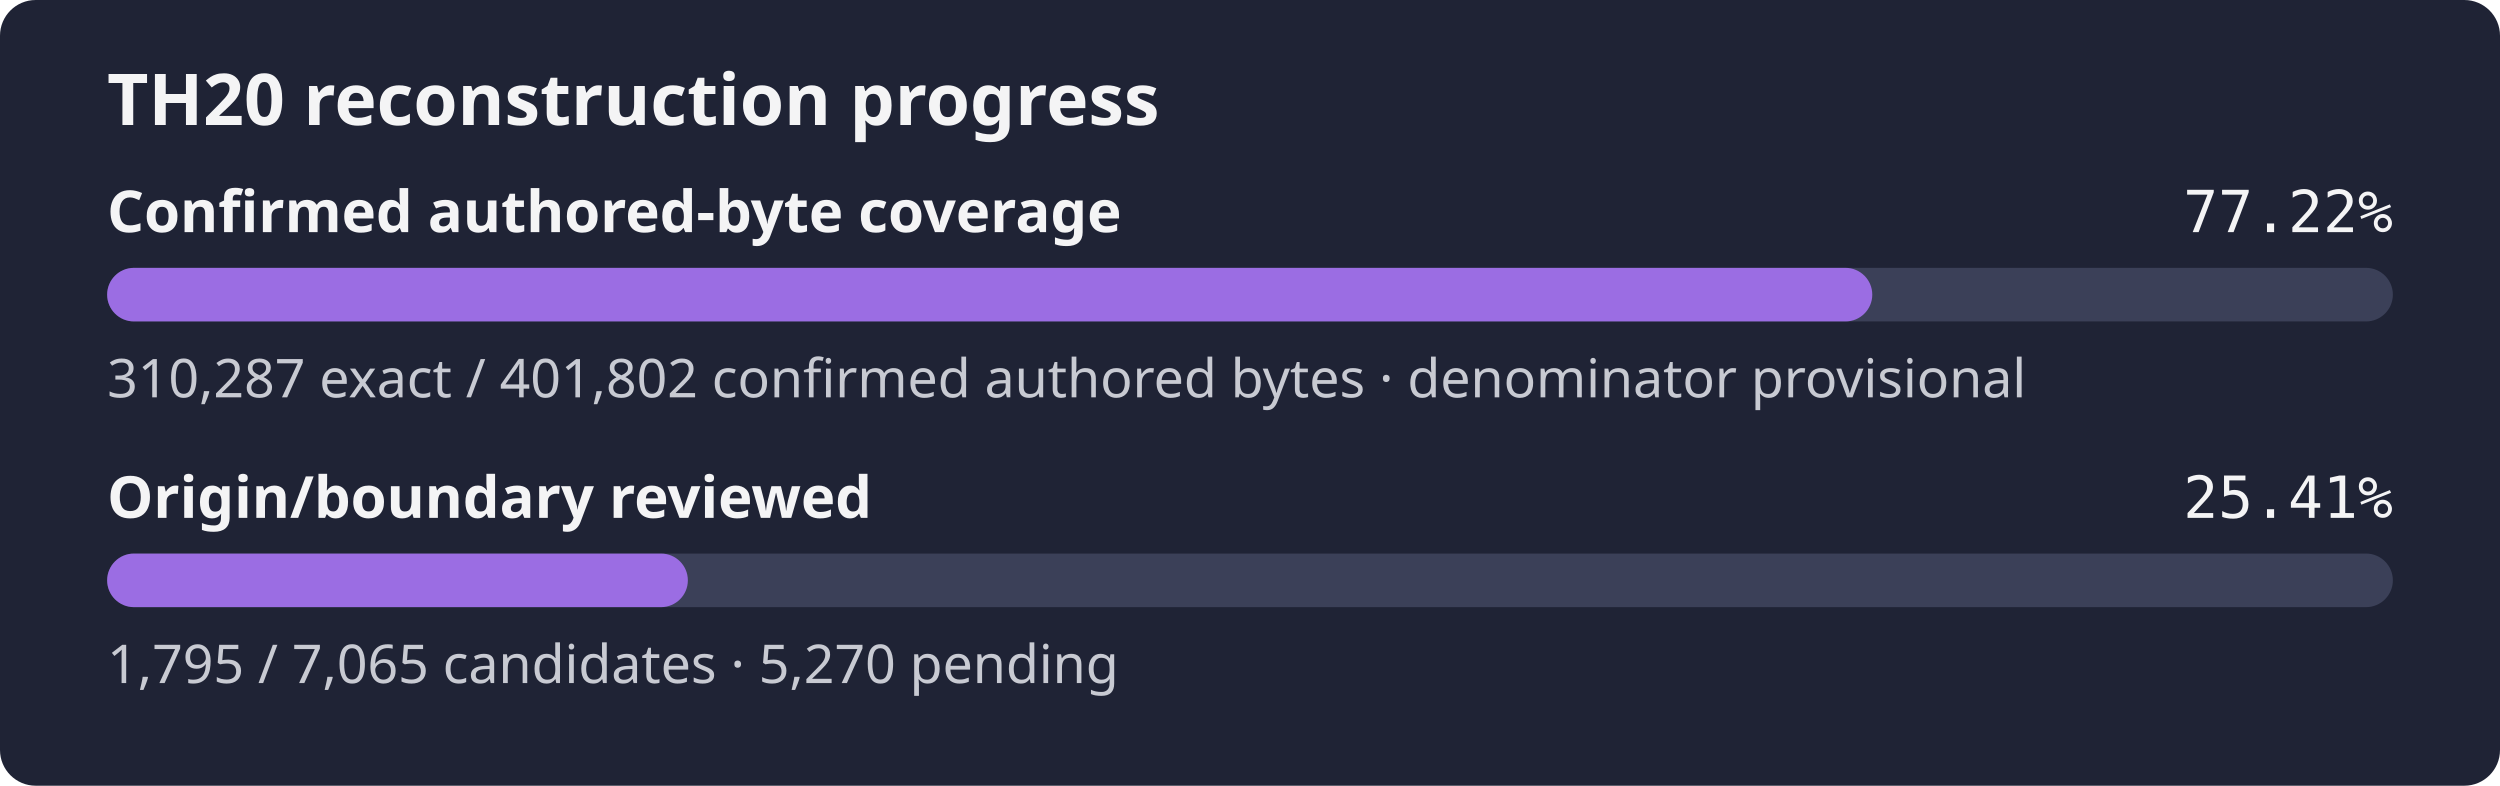
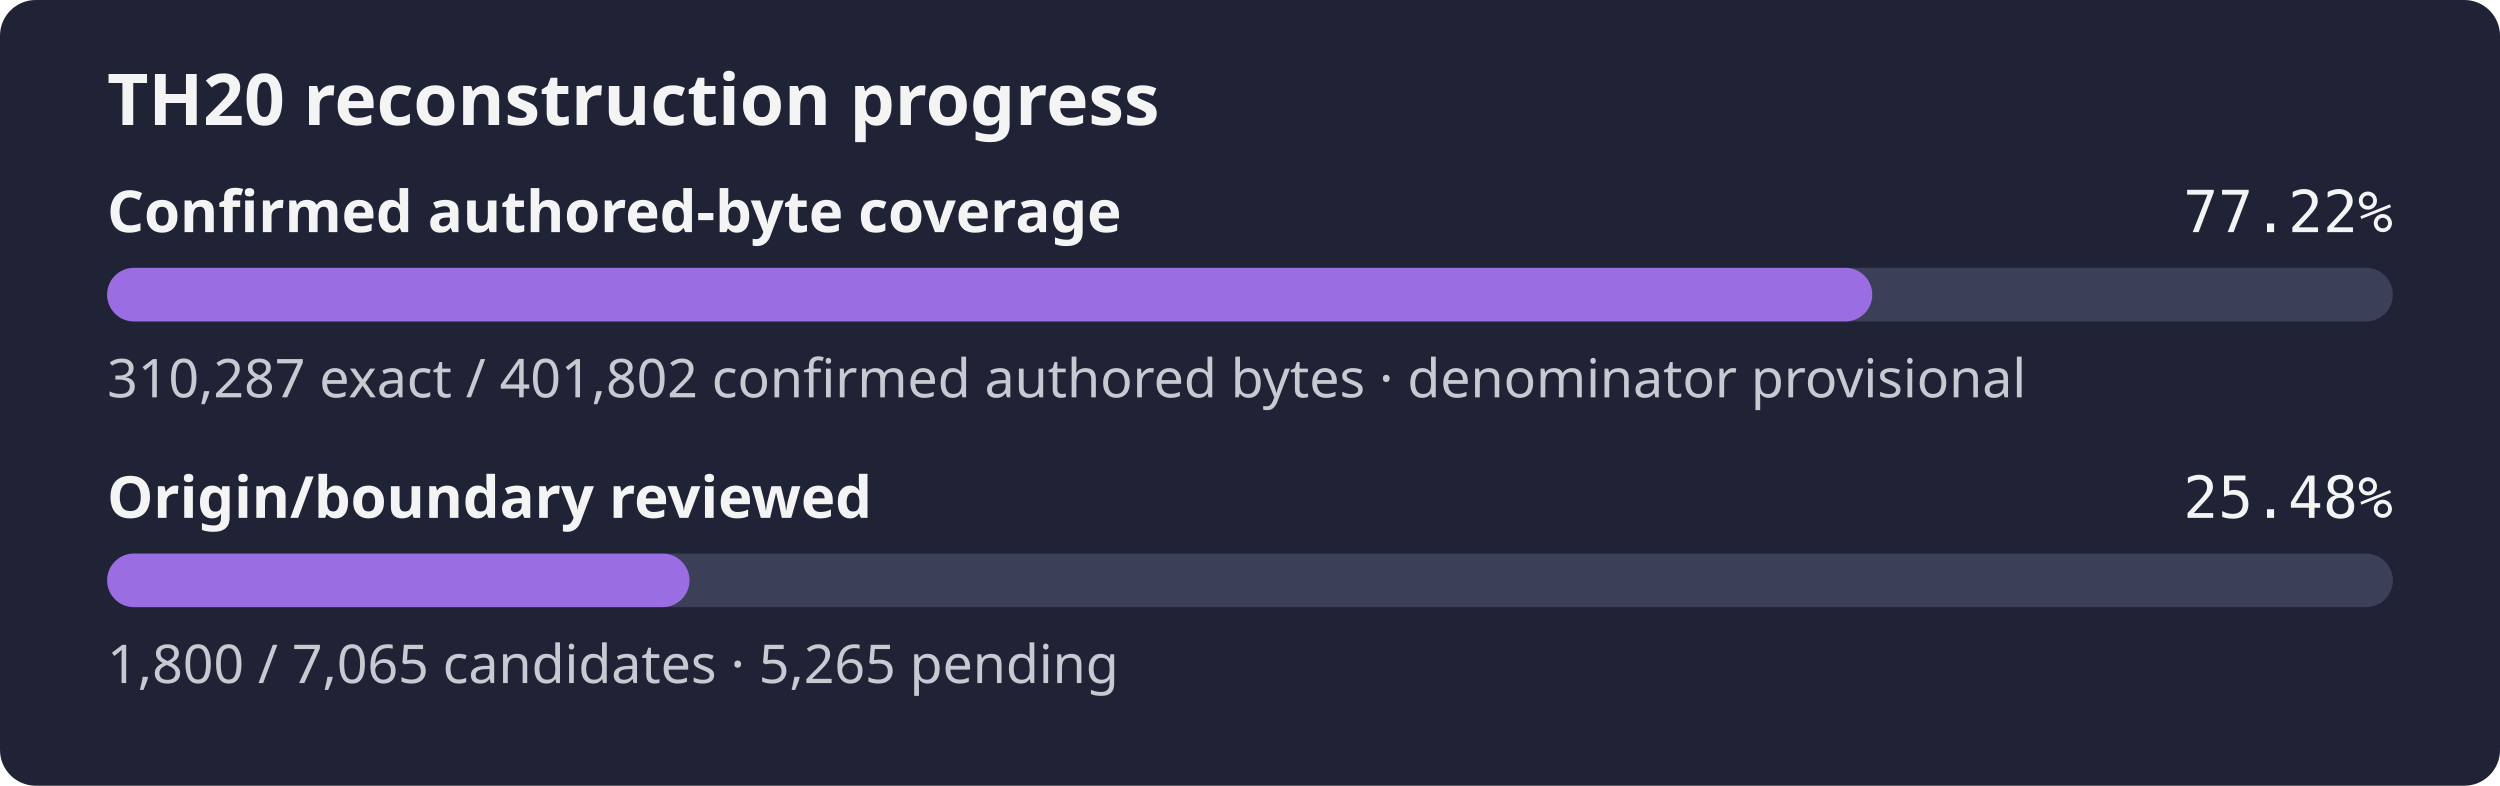
- <svg xmlns="http://www.w3.org/2000/svg" width="560" height="176" role="img" aria-label="TH20 reconstruction progress: 77.22% of the confirmed authored-byte set is exact, origin review 25.41%">
+ <svg xmlns="http://www.w3.org/2000/svg" width="560" height="176" role="img" aria-label="TH20 reconstruction progress: 77.22% of the confirmed authored-byte set is exact, origin review 25.48%">
  <rect width="560" height="176" rx="8" fill="#1f2335" />
  <text x="24" y="28" fill="#f4f4f5" font-family="sans-serif" font-size="16" font-weight="600">TH20 reconstruction progress</text>
  <text x="24" y="52" fill="#f4f4f5" font-family="sans-serif" font-size="13" font-weight="600">Confirmed authored-byte coverage</text>
  <text x="536" y="52" fill="#f4f4f5" text-anchor="end" font-family="monospace" font-size="13">77.22%</text>
  <rect x="24" y="60" width="512" height="12" rx="6" fill="#3b4058" />
  <rect x="24" y="60" width="395.39" height="12" rx="6" fill="#9b6de3" />
  <text x="24" y="89" fill="#c8cad2" font-family="sans-serif" font-size="12">310,287 exact / 401,802 confirmed authored bytes · denominator provisional</text>
  <text x="24" y="116" fill="#f4f4f5" font-family="sans-serif" font-size="13" font-weight="600">Origin/boundary reviewed</text>
-   <text x="536" y="116" fill="#f4f4f5" text-anchor="end" font-family="monospace" font-size="13">25.41%</text>
+   <text x="536" y="116" fill="#f4f4f5" text-anchor="end" font-family="monospace" font-size="13">25.48%</text>
  <rect x="24" y="124" width="512" height="12" rx="6" fill="#3b4058" />
-   <rect x="24" y="124" width="130.08" height="12" rx="6" fill="#9b6de3" />
-   <text x="24" y="153" fill="#c8cad2" font-family="sans-serif" font-size="12">1,795 / 7,065 candidates · 5,270 pending</text>
+   <rect x="24" y="124" width="130.45" height="12" rx="6" fill="#9b6de3" />
+   <text x="24" y="153" fill="#c8cad2" font-family="sans-serif" font-size="12">1,800 / 7,065 candidates · 5,265 pending</text>
</svg>
